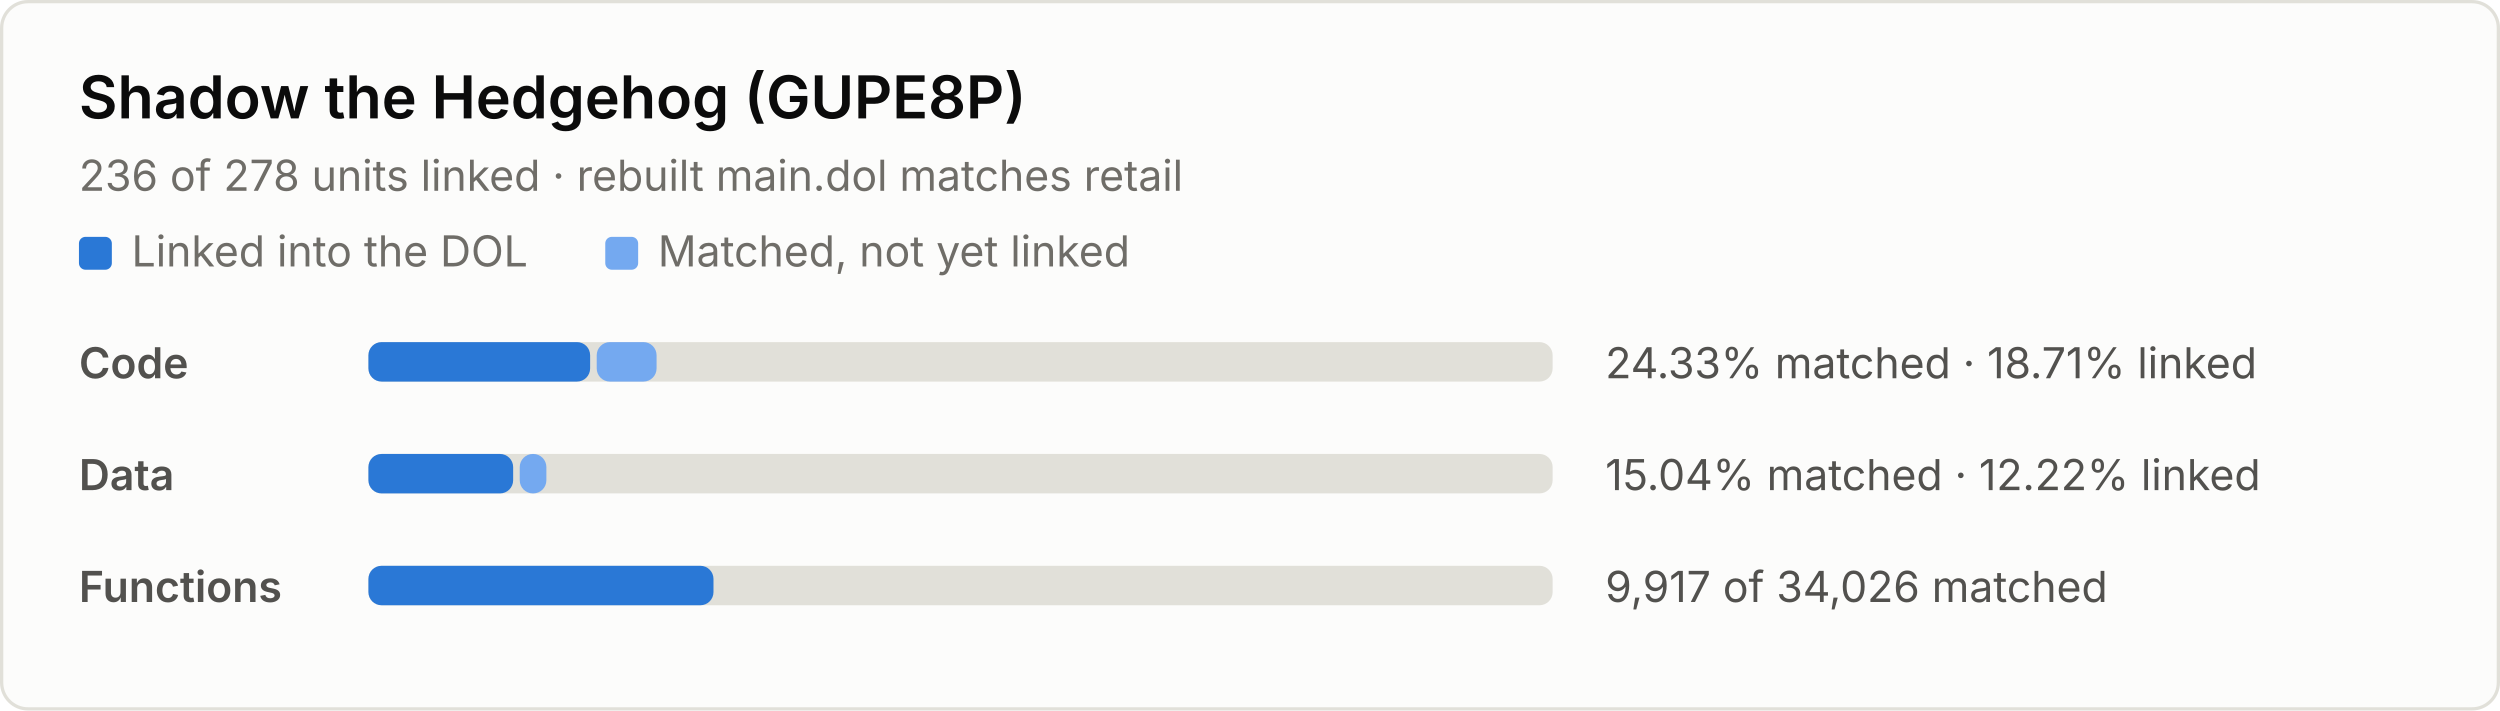
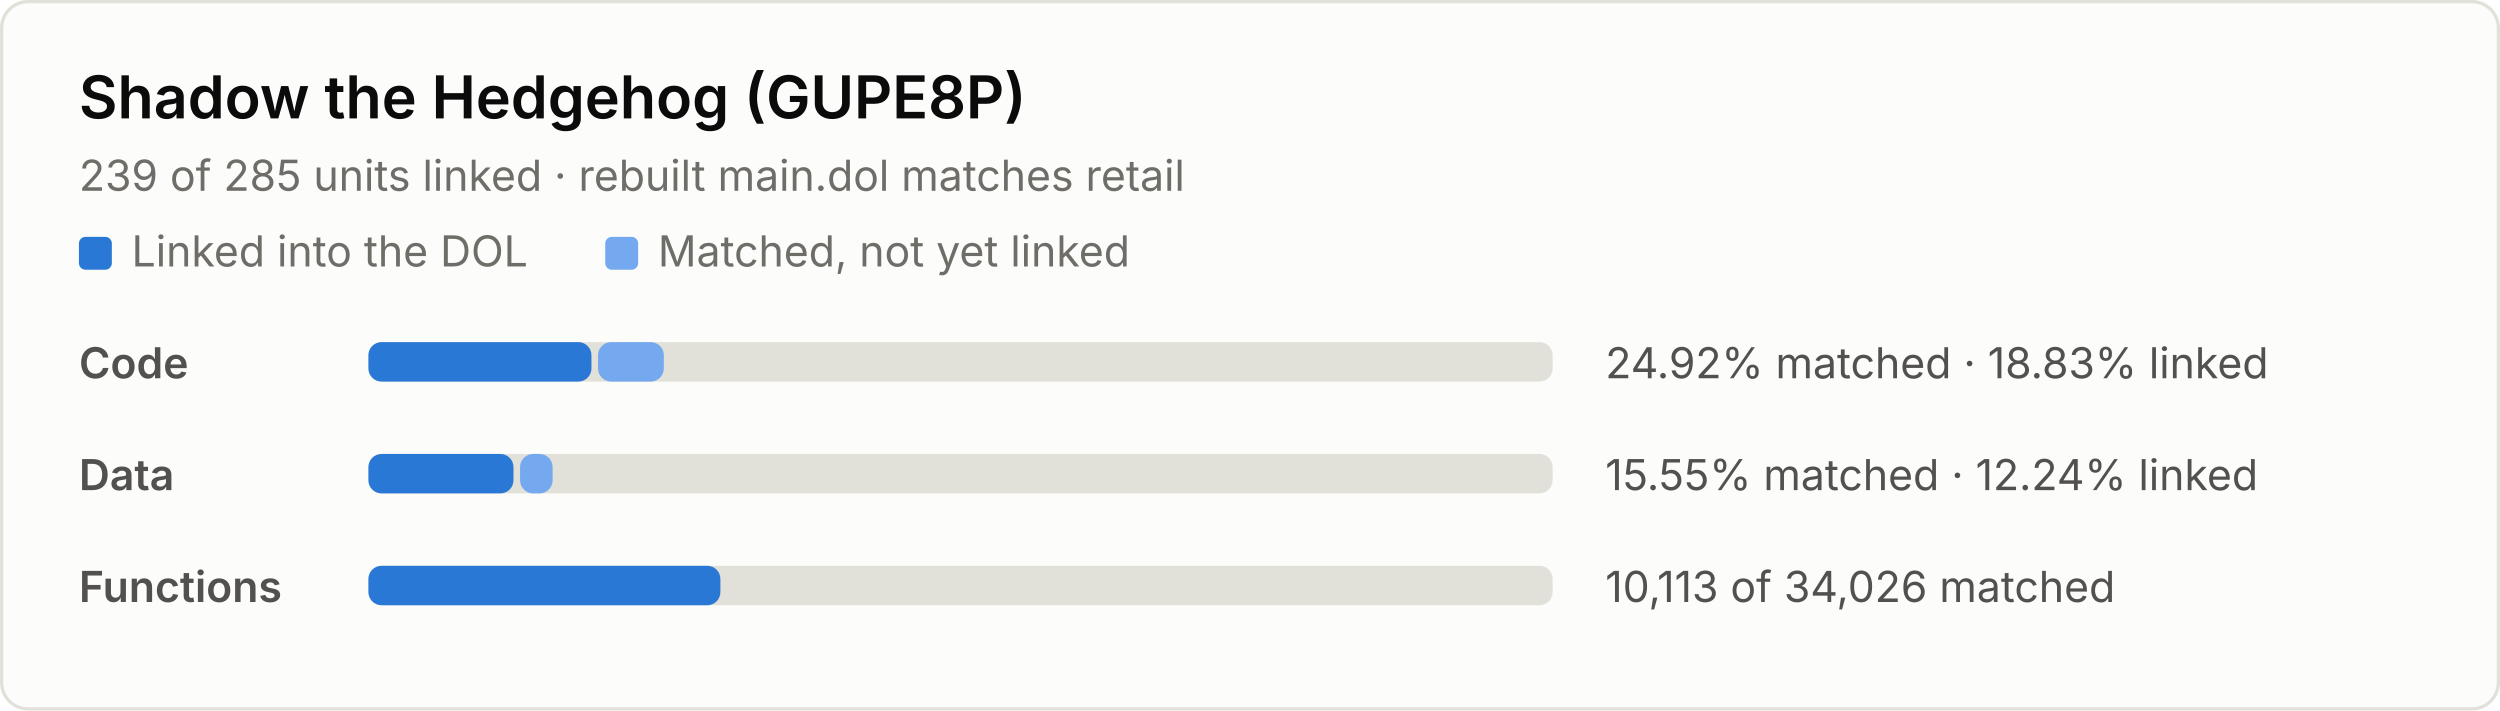
- <svg xmlns="http://www.w3.org/2000/svg" width="760" height="216" viewBox="0 0 760 216" role="img" aria-label="Decompilation progress: 24.33% of code matched, 18.71% linked">
+ <svg xmlns="http://www.w3.org/2000/svg" width="760" height="216" viewBox="0 0 760 216" role="img" aria-label="Decompilation progress: 24.92% of code matched, 18.83% linked">
  <style>
.bg { fill: #fcfcfb; stroke: #e1e0d9; }
.title { fill: #0b0b0b; font: 600 18px system-ui, -apple-system, "Segoe UI", sans-serif; }
.sub, .label, .nums, .key { font: 13px system-ui, -apple-system, "Segoe UI", sans-serif; }
.sub, .key { fill: #6f6d68; }
.label { fill: #52514e; font-weight: 600; }
.nums { fill: #52514e; font-variant-numeric: tabular-nums; }
.track { fill: #e1e0d9; }
.linked { fill: #2a78d6; }
.matched { fill: #74a9f0; }
@media (prefers-color-scheme: dark) {
  .bg { fill: #1a1a19; stroke: #2c2c2a; }
  .title { fill: #f0efec; }
  .sub, .key { fill: #9a988f; }
  .label, .nums { fill: #c3c2b7; }
  .track { fill: #2c2c2a; }
  .linked { fill: #4a94ec; }
  .matched { fill: #2260b0; }
}
</style>
  <rect class="bg" x="0.5" y="0.5" width="759" height="215" rx="8" />
  <text class="title" x="24" y="36">Shadow the Hedgehog (GUPE8P)</text>
-   <text class="sub" x="24" y="58">236 of 278 units linked · rebuilt main.dol matches retail</text>
+   <text class="sub" x="24" y="58">239 of 285 units linked · rebuilt main.dol matches retail</text>
  <rect class="linked" x="24" y="72" width="10" height="10" rx="2" />
  <text class="key" x="40" y="81">Linked into the DOL</text>
  <rect class="matched" x="184" y="72" width="10" height="10" rx="2" />
  <text class="key" x="200" y="81">Matched, not yet linked</text>
  <text class="label" x="24" y="115">Code</text>
  <rect class="track" x="112" y="104" width="360" height="12" rx="4" />
-   <rect class="linked" x="112" y="104" width="67.4" height="12" rx="4" />
-   <rect class="matched" x="181.4" y="104" width="18.2" height="12" rx="4" />
-   <text class="nums" x="488" y="115">24.33% matched · 18.71% linked</text>
+   <rect class="linked" x="112" y="104" width="67.8" height="12" rx="4" />
+   <rect class="matched" x="181.8" y="104" width="20.0" height="12" rx="4" />
+   <text class="nums" x="488" y="115">24.92% matched · 18.83% linked</text>
  <text class="label" x="24" y="149">Data</text>
  <rect class="track" x="112" y="138" width="360" height="12" rx="4" />
-   <rect class="linked" x="112" y="138" width="44.0" height="12" rx="4" />
-   <rect class="matched" x="158.0" y="138" width="8.1" height="12" rx="4" />
-   <text class="nums" x="488" y="149">15.04% matched · 12.22% linked</text>
+   <rect class="linked" x="112" y="138" width="44.1" height="12" rx="4" />
+   <rect class="matched" x="158.1" y="138" width="9.9" height="12" rx="4" />
+   <text class="nums" x="488" y="149">15.55% matched · 12.24% linked</text>
  <text class="label" x="24" y="183">Functions</text>
  <rect class="track" x="112" y="172" width="360" height="12" rx="4" />
-   <rect class="linked" x="112" y="172" width="104.9" height="12" rx="4" />
-   <text class="nums" x="488" y="183">9,917 of 34,026 matched</text>
+   <rect class="linked" x="112" y="172" width="107.0" height="12" rx="4" />
+   <text class="nums" x="488" y="183">10,113 of 34,026 matched</text>
</svg>
